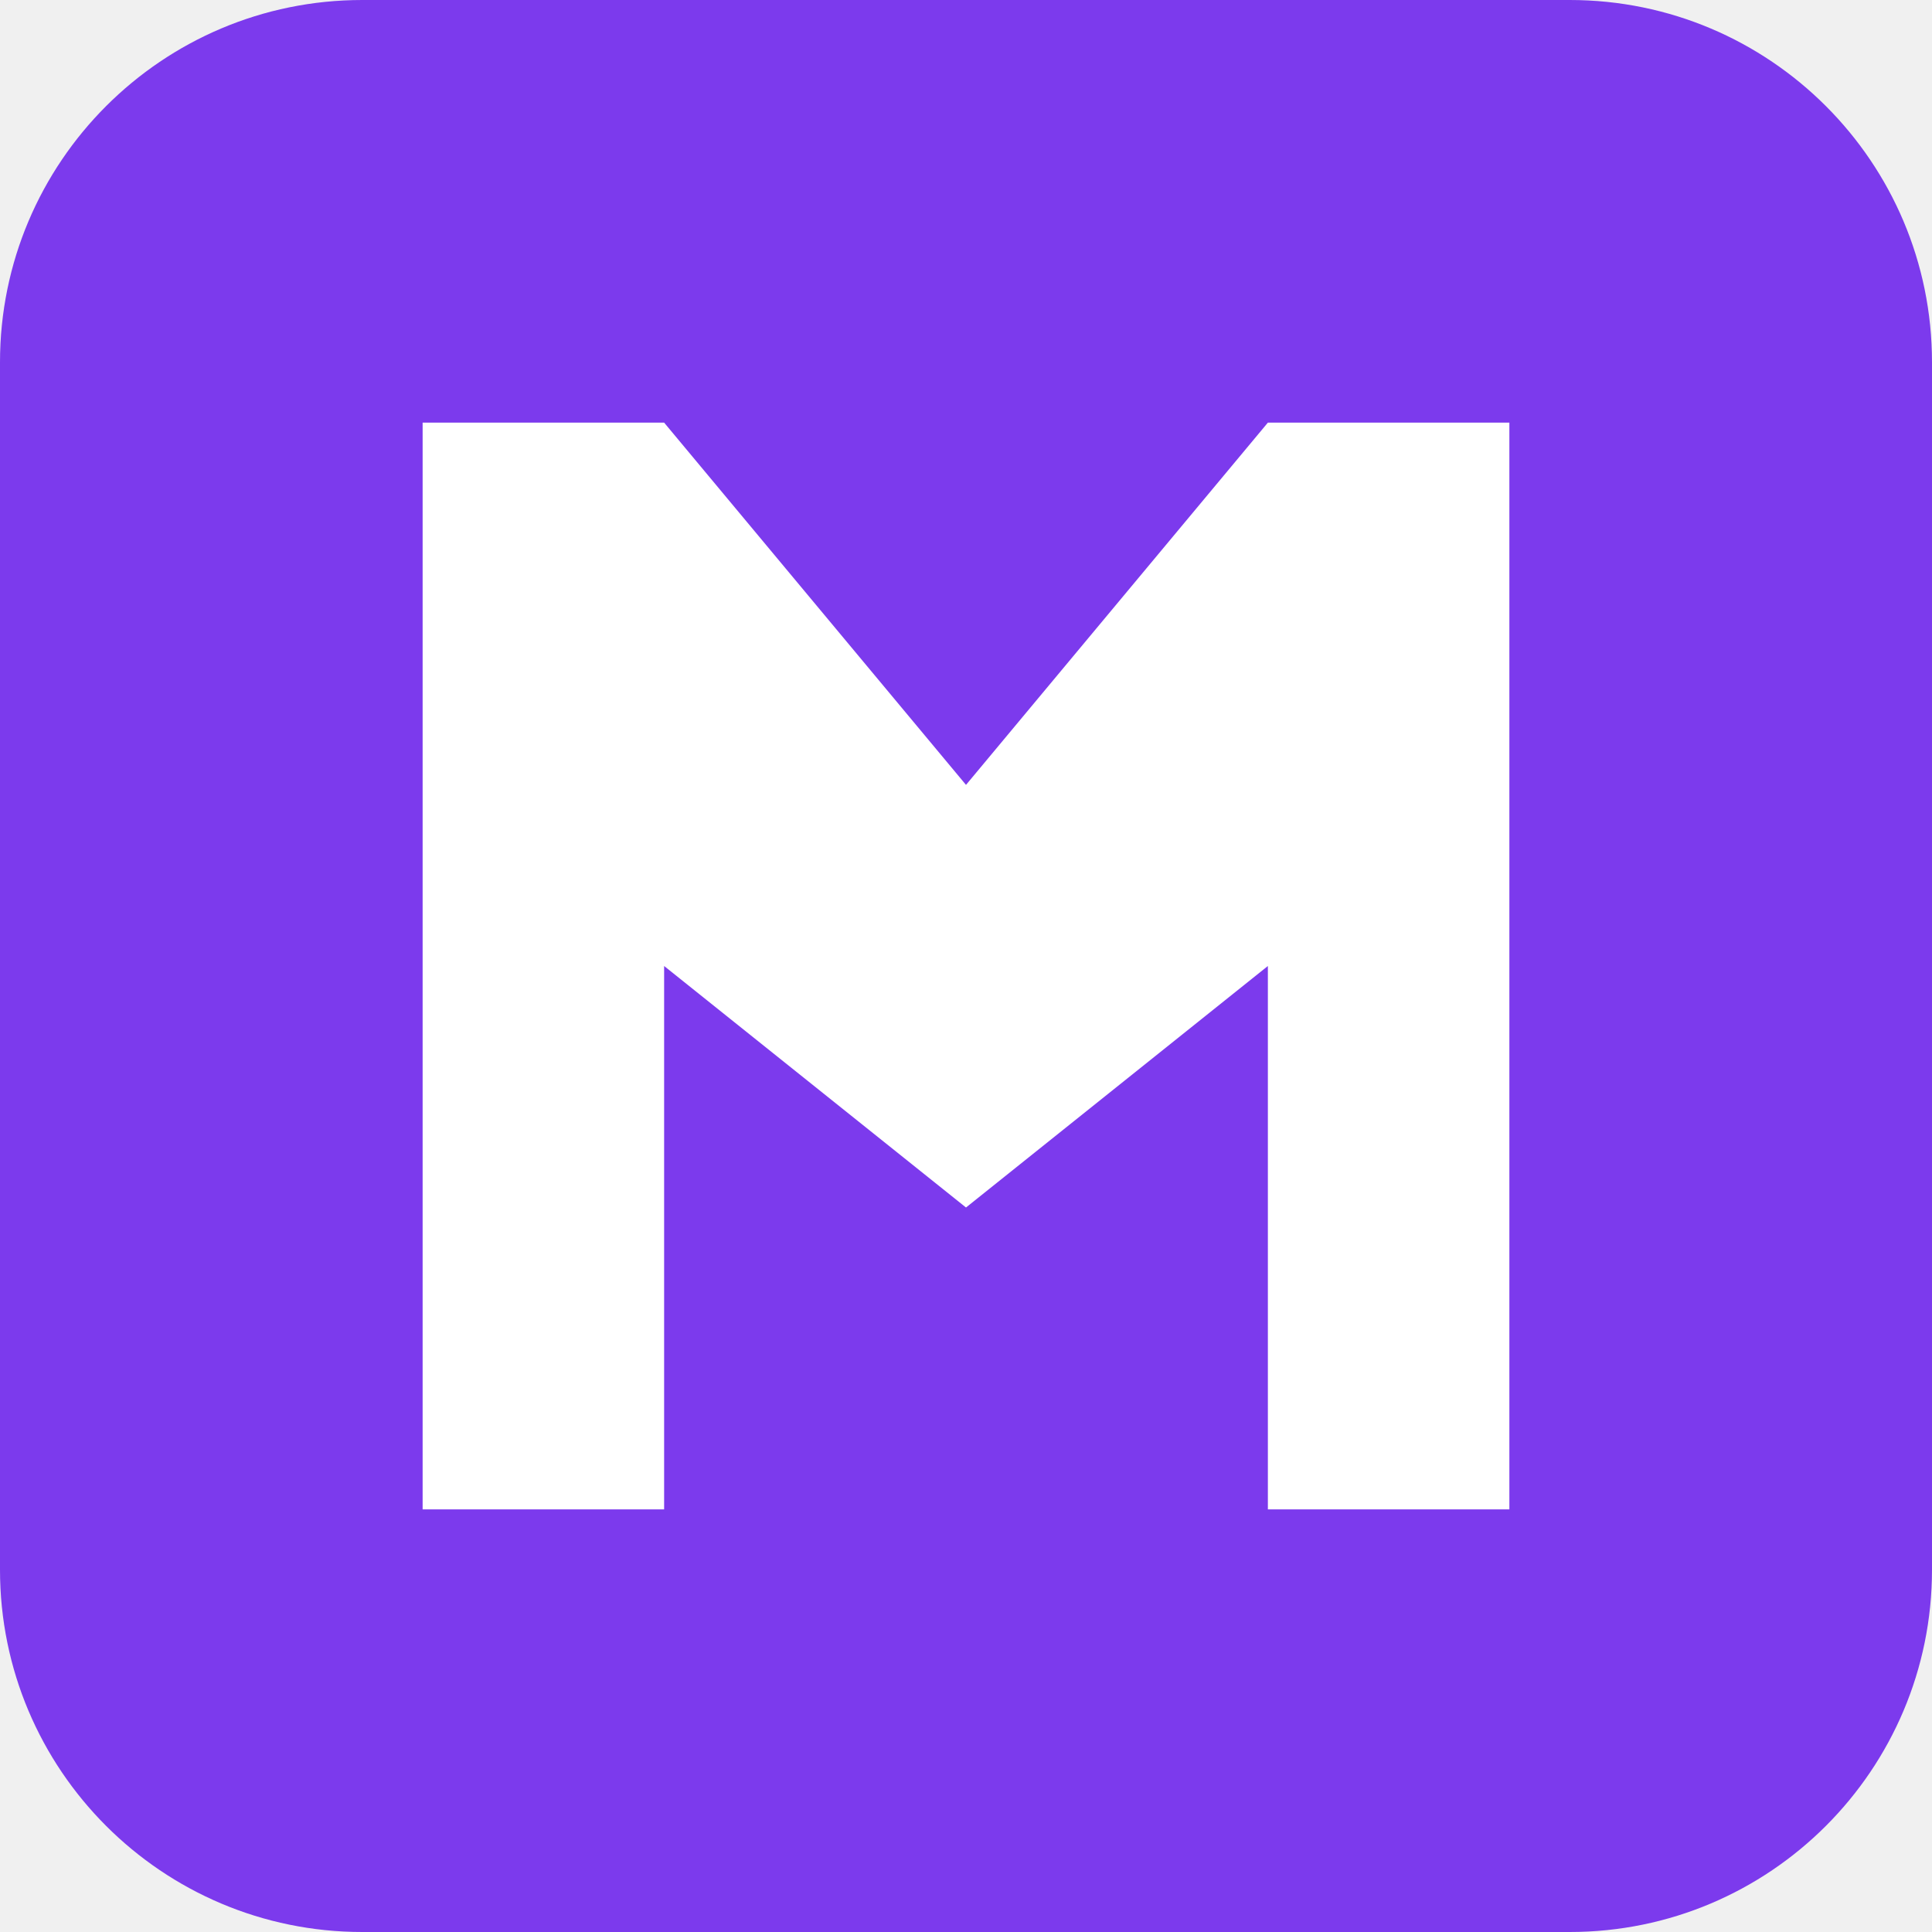
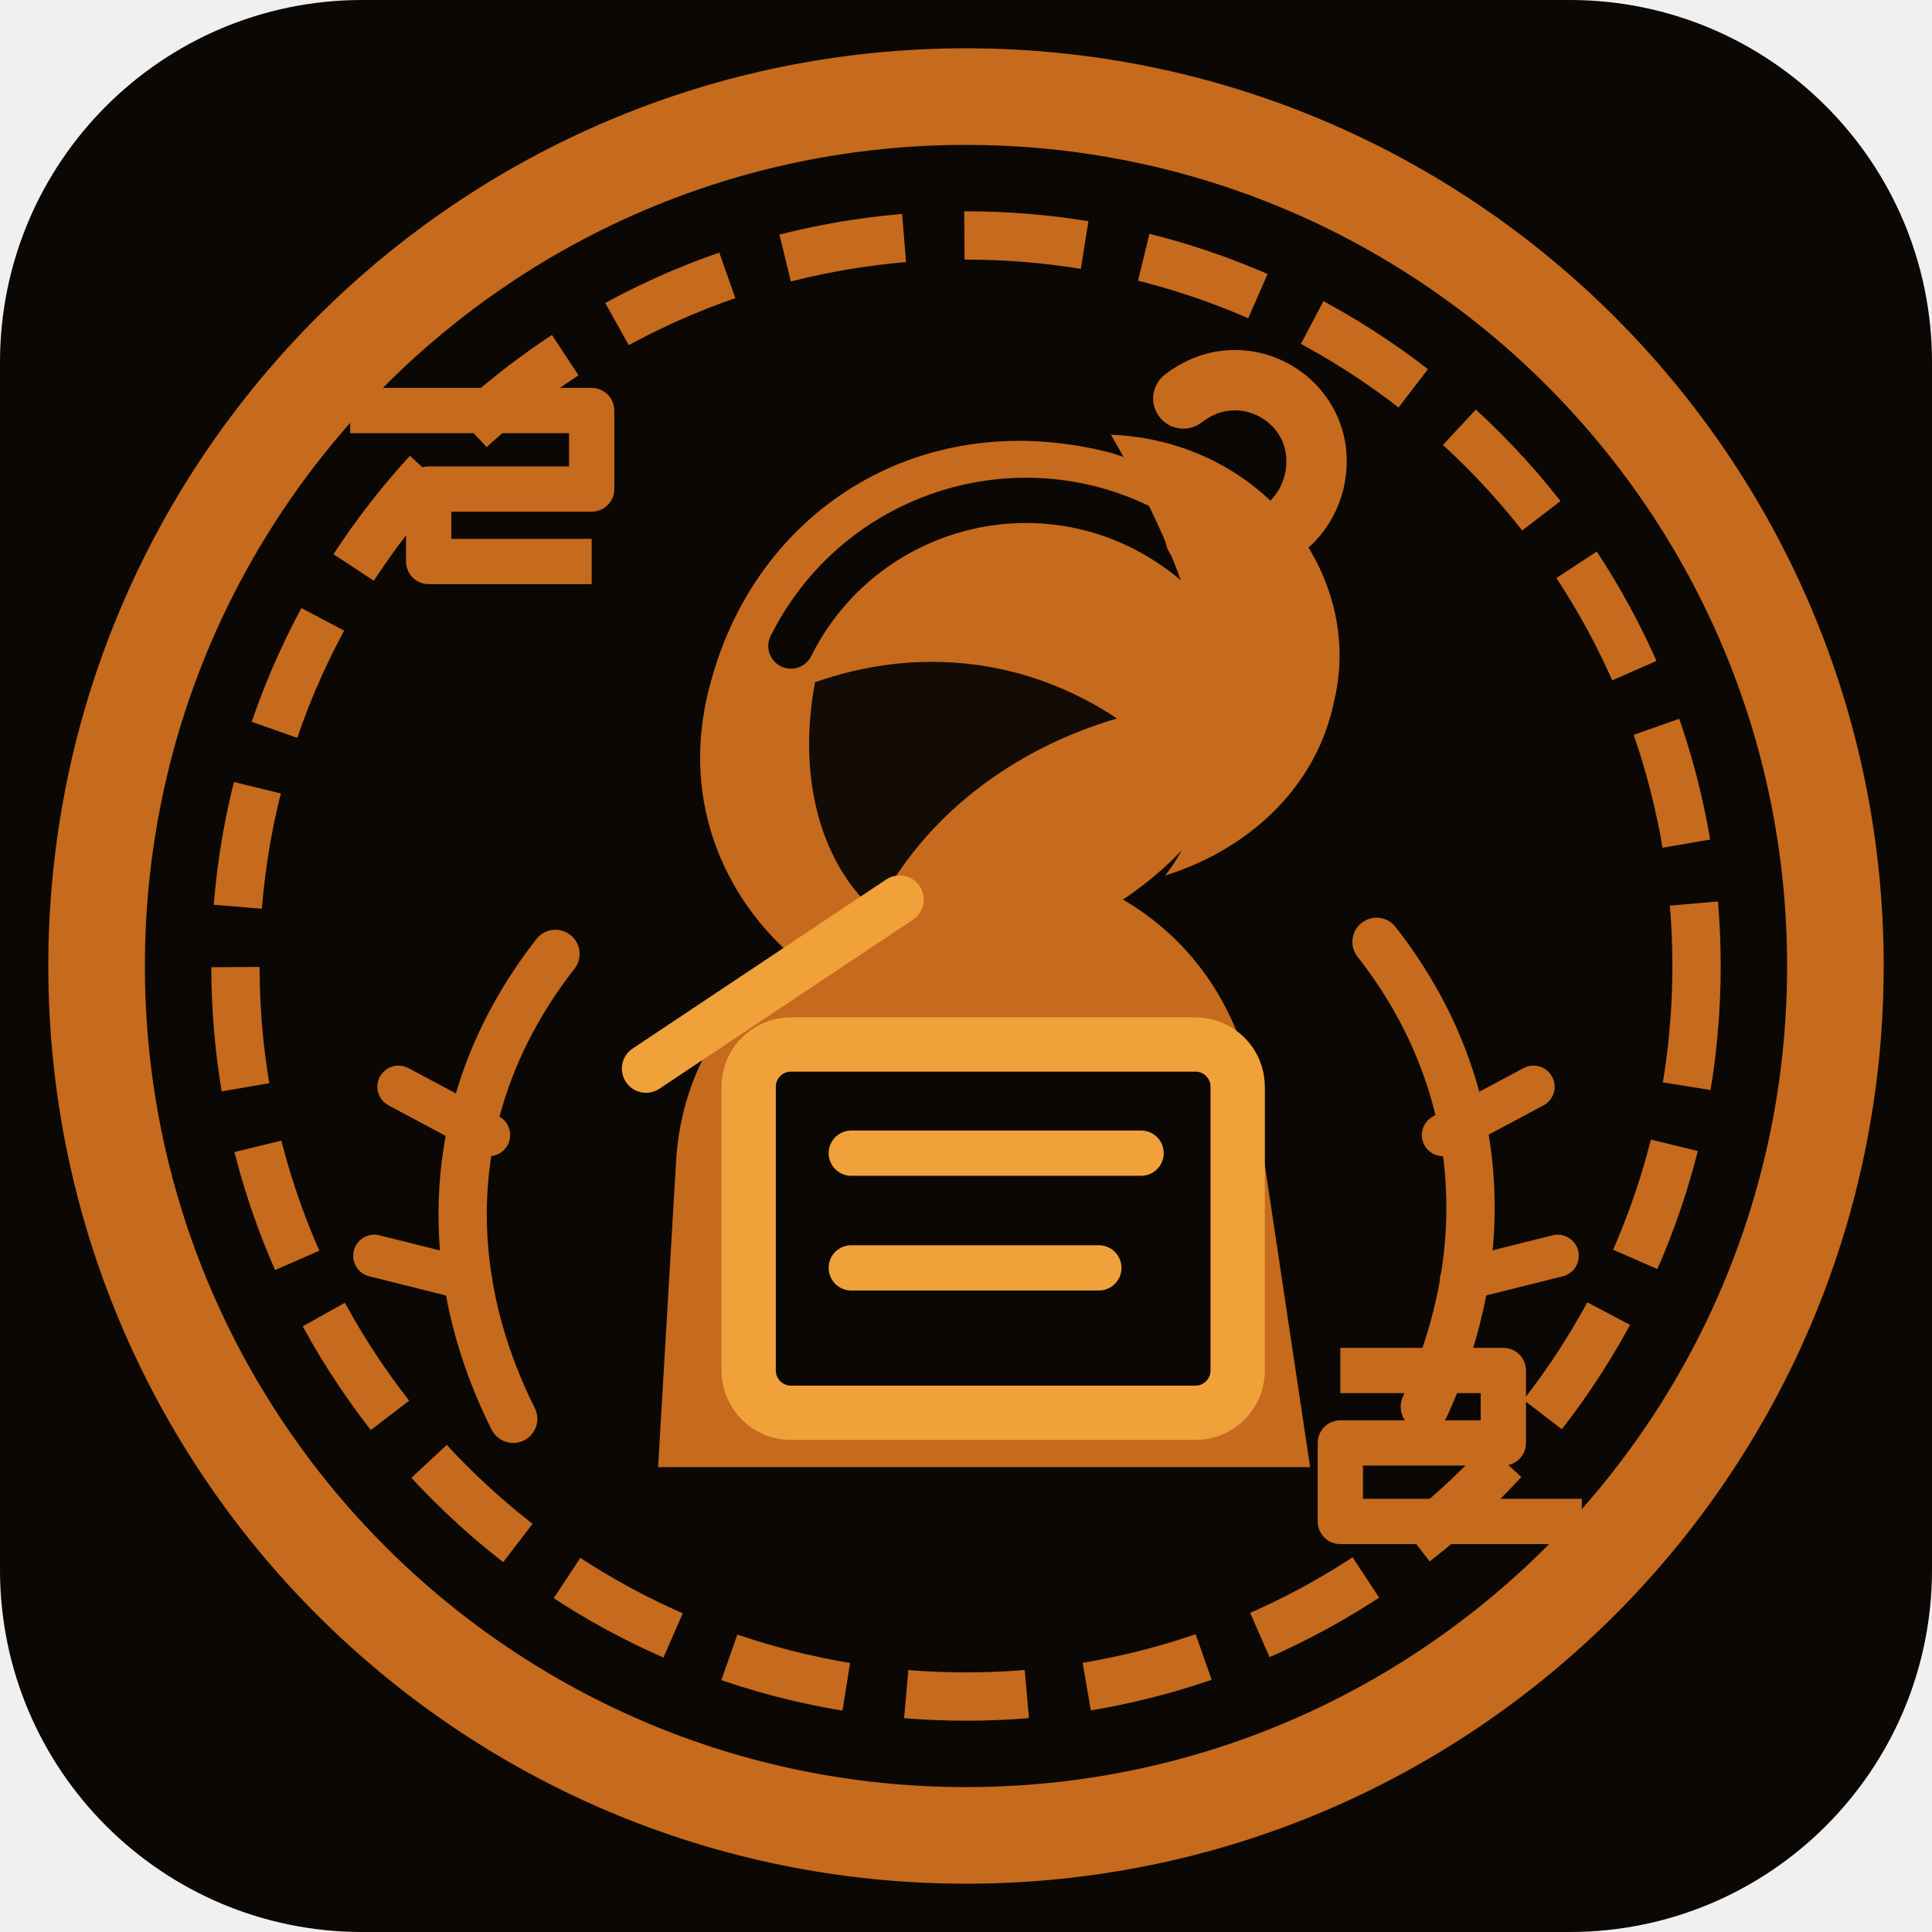
- <svg xmlns="http://www.w3.org/2000/svg" viewBox="0 0 32 32">
-   <rect width="32" height="32" rx="6" fill="#7C3AED" />
-   <path fill="white" d="M7 7L7 25L11 25L11 16L16 20L21 16L21 25L25 25L25 7L21 7L16 13L11 7Z" />
+ <svg xmlns="http://www.w3.org/2000/svg" viewBox="0 0 32 32" width="32" height="32" role="img" aria-label="Mnemosyne favicon">
+   <rect width="32" height="32" rx="6" fill="#0b0704" />
+   <circle cx="16" cy="16" r="14.4" fill="#0b0704" stroke="#c66a1d" stroke-width="1.6" />
+   <circle cx="16" cy="16" r="12.1" fill="none" stroke="#c66a1d" stroke-width="0.8" stroke-dasharray="2 1" />
+   <path d="M18.4 7.5c-3.1-.8-5.8.9-6.6 3.7-.6 2 .2 3.7 1.4 4.7-1.1.6-1.9 1.8-2 3.3l-.3 5.1h10.8l-.9-6c-.2-1.5-1-2.7-2.2-3.4 1.8-1.2 2.8-3.3 2.2-5.1-.3-1.1-1.1-1.9-2.4-2.3Z" fill="#c66a1d" />
+   <path d="M13.5 11.3c1.7-.6 3.5-.4 5 .6-1.7.5-3.2 1.6-4 3.2-.9-.8-1.3-2.2-1-3.8Z" fill="#0b0704" opacity=".96" />
+   <path d="M13.1 10.7c1.3-2.6 4.8-3.3 7-1.1" fill="none" stroke="#0b0704" stroke-width=".75" stroke-linecap="round" />
+   <path d="M18.4 7.2c2.5.1 4.2 2.3 3.7 4.4-.3 1.5-1.5 2.5-2.8 2.9 1.3-1.7.9-4.2-.9-7.3Z" fill="#c66a1d" />
+   <path d="M19.6 6.6c.9-.7 2.1-.1 2.2.9.1 1.1-1 1.9-2 1.4" fill="none" stroke="#c66a1d" stroke-width="1" stroke-linecap="round" />
+   <rect x="12.4" y="17.3" width="8.1" height="6.1" rx=".7" fill="#0b0704" stroke="#f0a13a" stroke-width=".9" />
+   <path d="M14.1 19.1h4.8M14.1 21h4.1" stroke="#f0a13a" stroke-width=".75" stroke-linecap="round" />
+   <path d="M10.7 17.7l4.2-2.8" stroke="#f0a13a" stroke-width=".8" stroke-linecap="round" />
+   <path d="M8.5 23.5c-1.3-2.6-1.1-5.4.7-7.7M23.6 23.3c1.2-2.6 1-5.4-.8-7.7" fill="none" stroke="#c66a1d" stroke-width=".8" stroke-linecap="round" />
+   <path d="M7.8 21.2l-1.6-.4M8.1 18.8l-1.5-.8M24.2 21.2l1.6-.4M23.9 18.8l1.5-.8" stroke="#c66a1d" stroke-width=".7" stroke-linecap="round" />
+   <path d="M5.8 6.8h4v1.3H7.1v1.2h2.7" fill="none" stroke="#c66a1d" stroke-width=".75" stroke-linejoin="round" />
+   <path d="M26.2 25.2h-4v-1.3h2.7v-1.2h-2.7" fill="none" stroke="#c66a1d" stroke-width=".75" stroke-linejoin="round" />
</svg>
